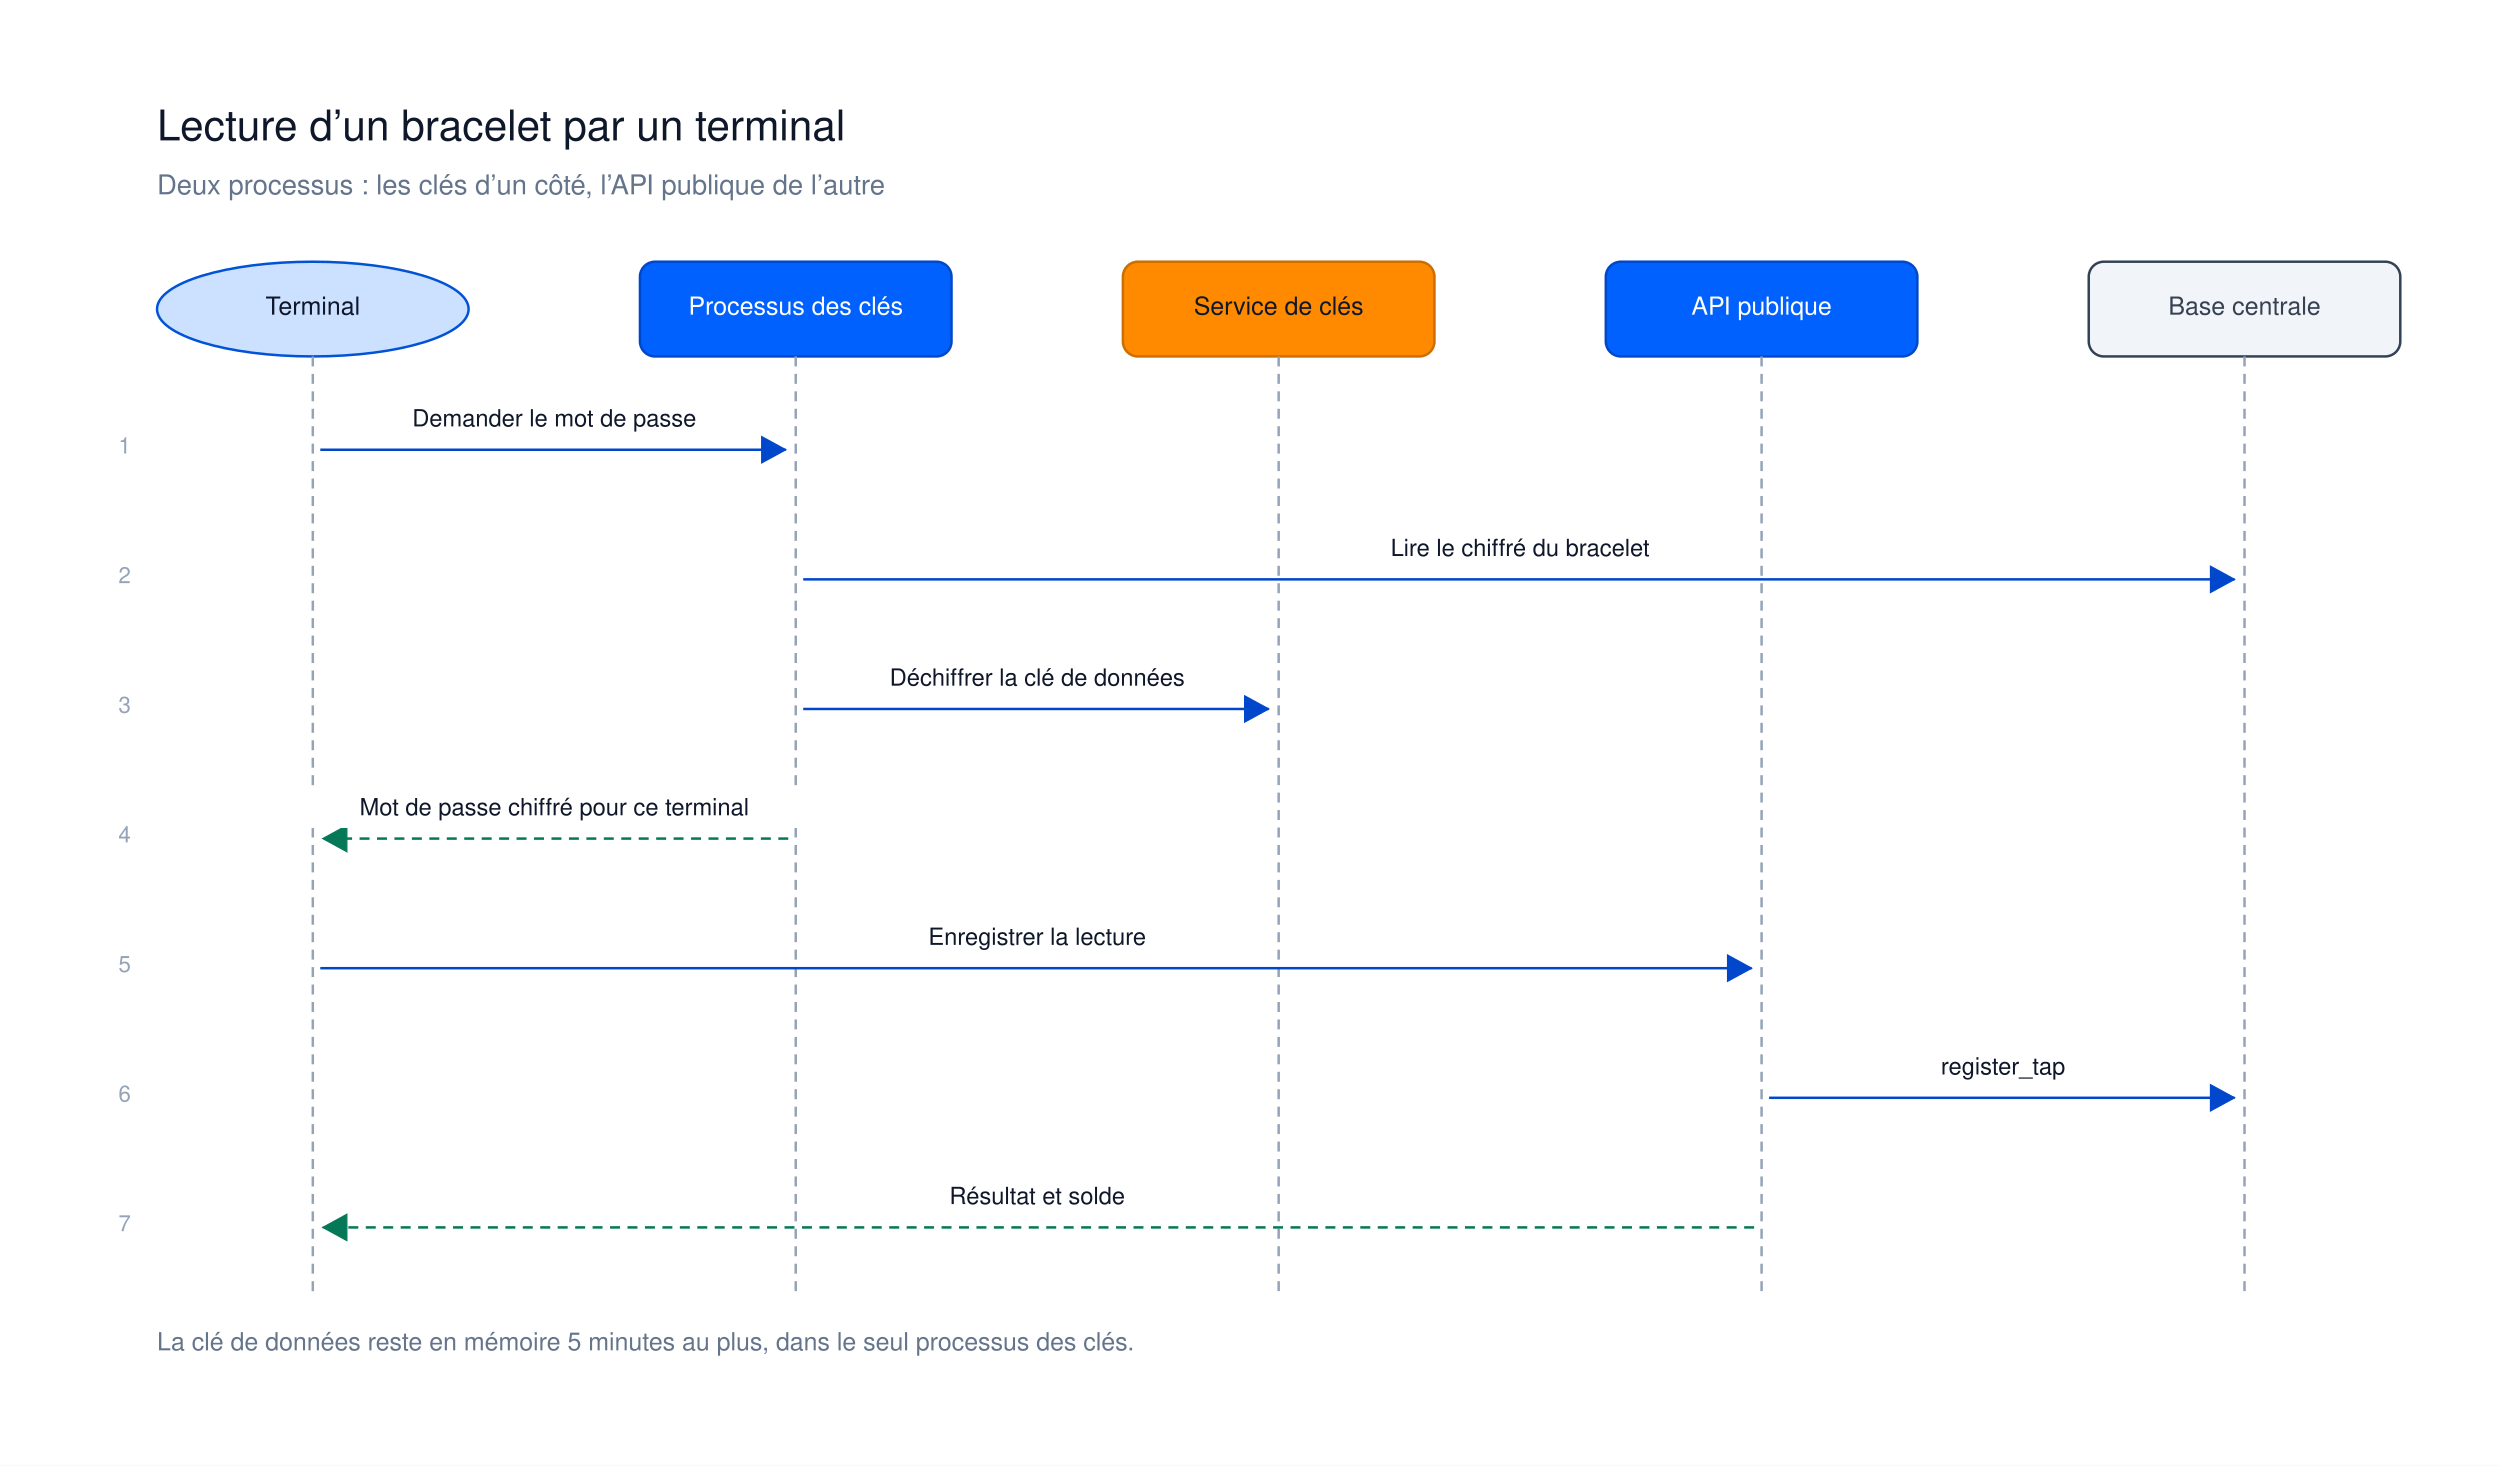
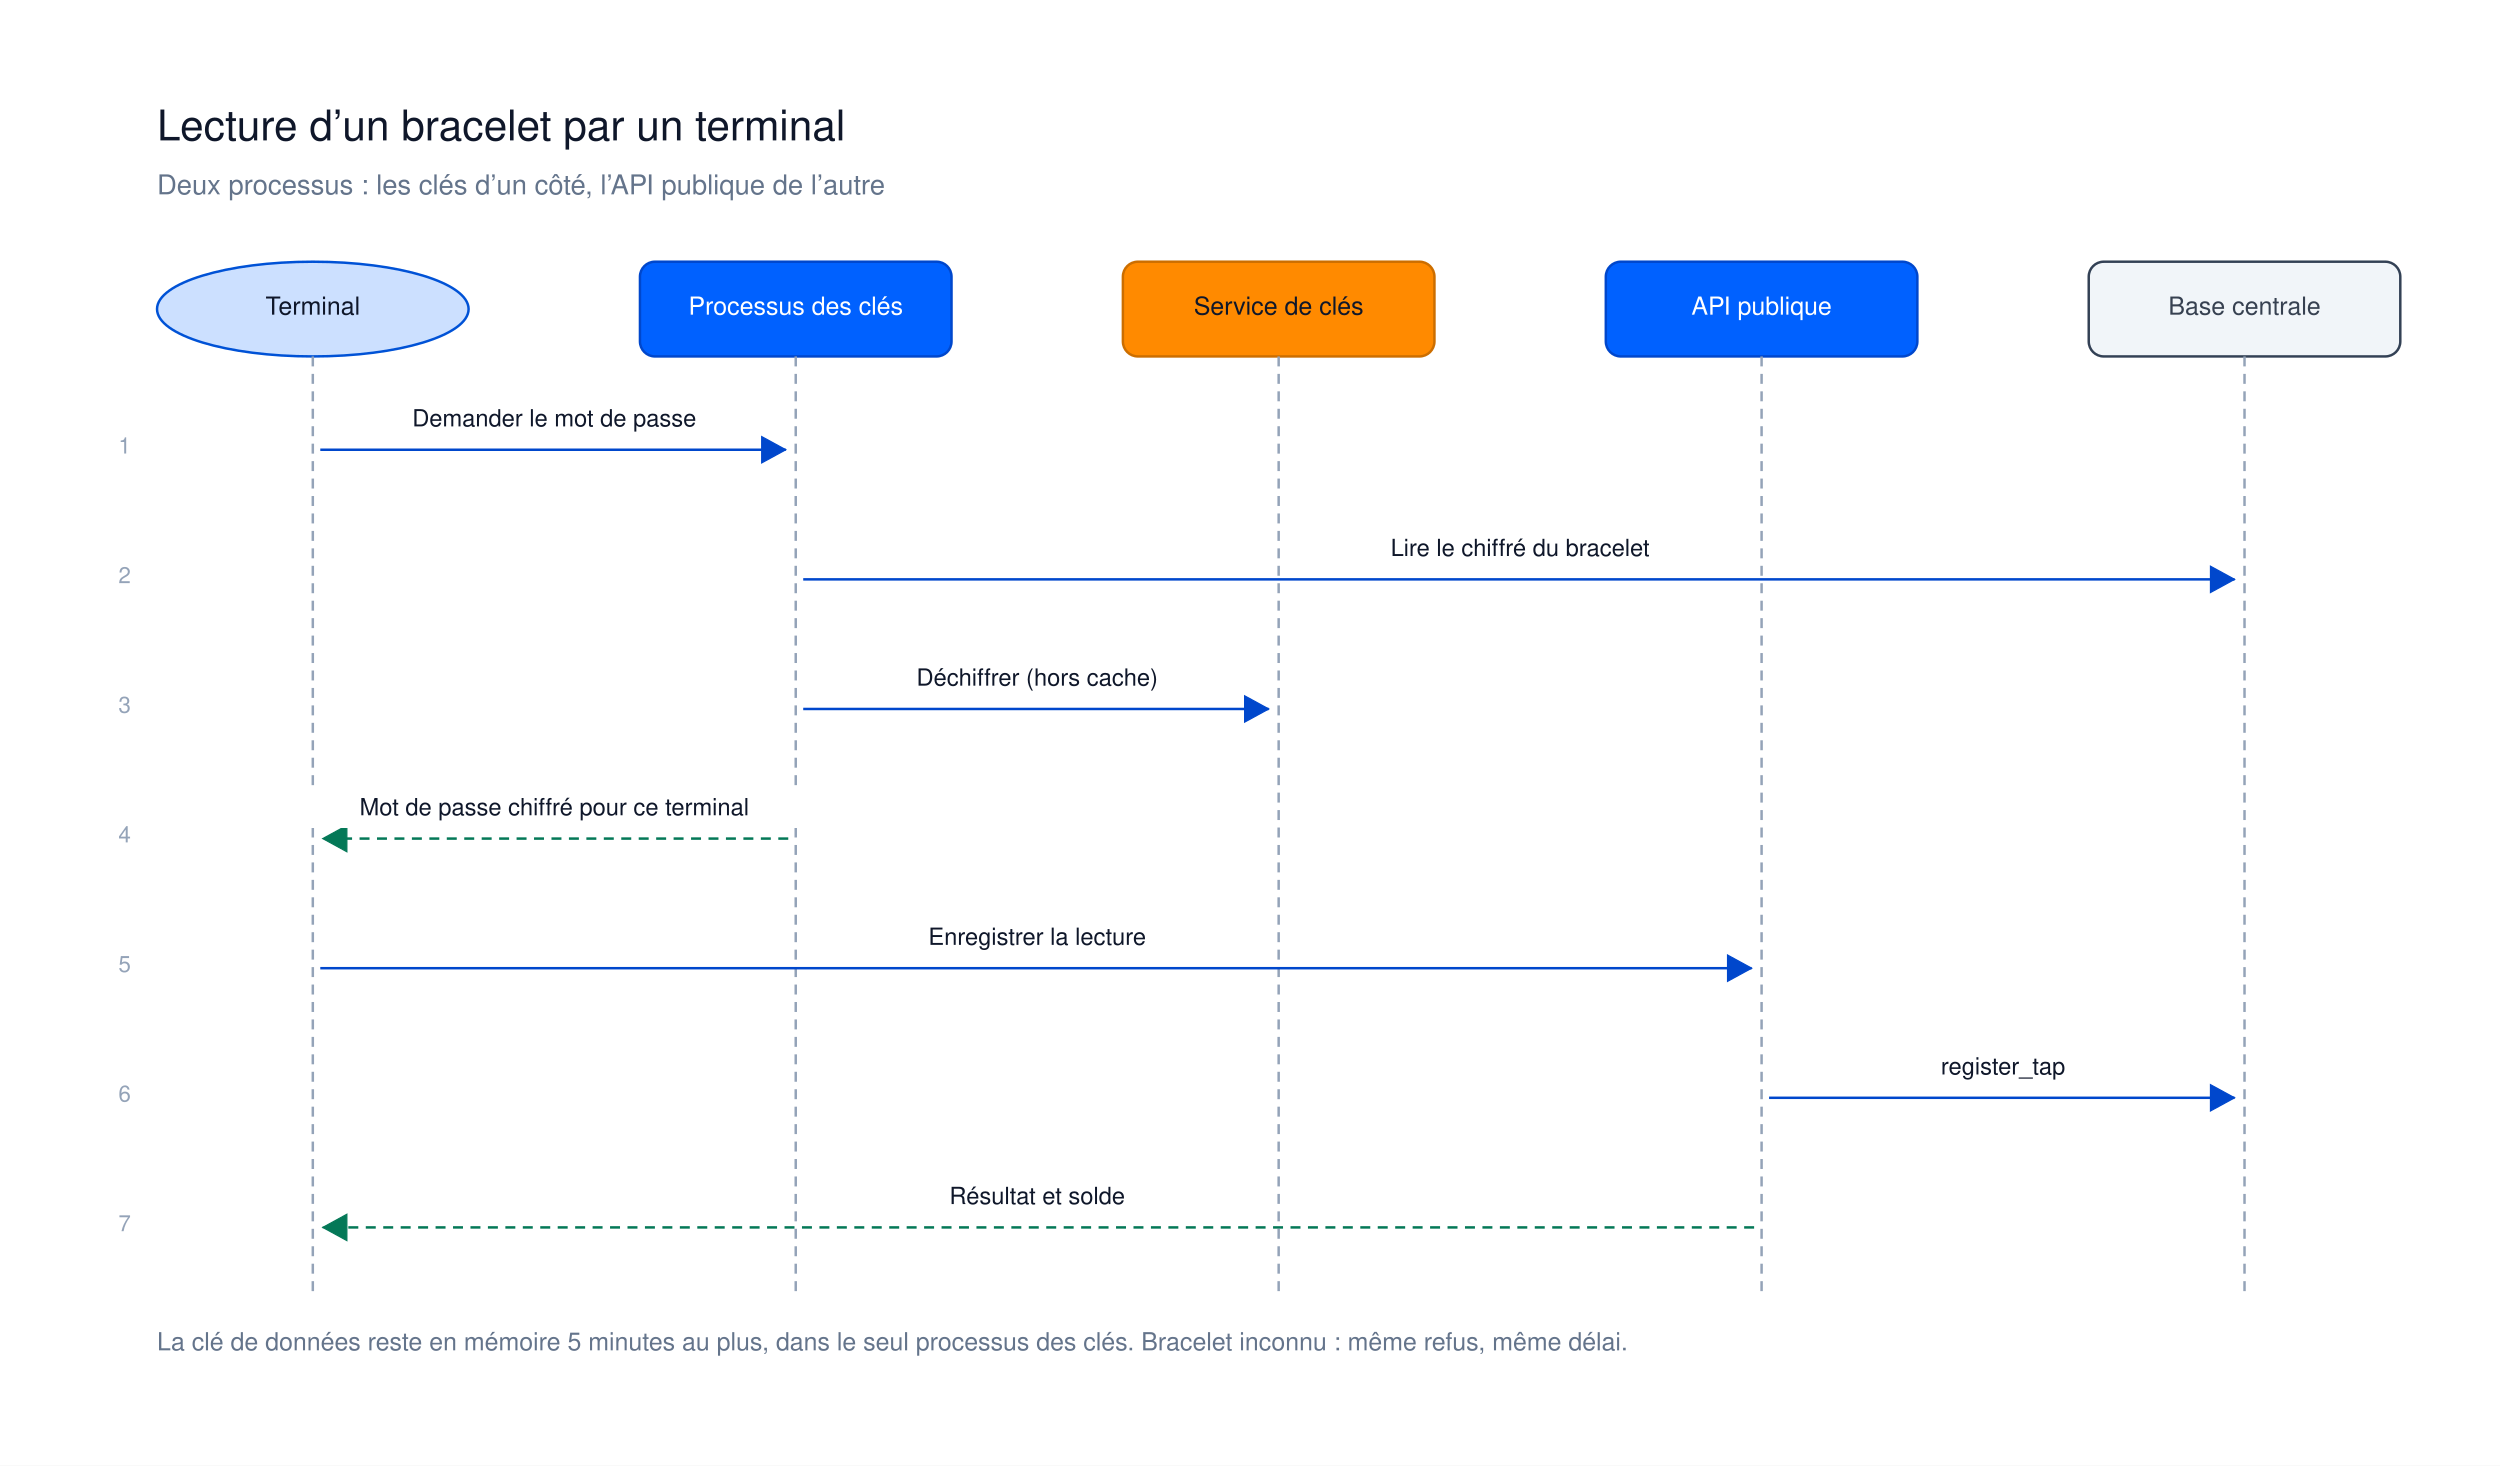
<svg xmlns="http://www.w3.org/2000/svg" width="2006" height="1176" viewBox="0 0 2006 1176">
  <rect width="100%" height="100%" fill="#FFFFFF" />
  <g transform="translate(66,50)">
    <ellipse cx="185.0" cy="198.0" rx="125.0" ry="38.0" fill="#CCE0FF" stroke="#0052D6" stroke-width="2" />
    <polyline points="185.0,236 185.0,988" fill="none" stroke="#94A3B8" stroke-width="2" stroke-dasharray="8,6" />
    <rect x="447.5" y="160" width="250" height="76" rx="12" ry="12" fill="#0061FF" stroke="#0047CC" stroke-width="2" />
    <polyline points="572.5,236 572.5,988" fill="none" stroke="#94A3B8" stroke-width="2" stroke-dasharray="8,6" />
    <rect x="835.0" y="160" width="250" height="76" rx="12" ry="12" fill="#FF8A00" stroke="#CC6E00" stroke-width="2" />
    <polyline points="960.0,236 960.0,988" fill="none" stroke="#94A3B8" stroke-width="2" stroke-dasharray="8,6" />
    <rect x="1222.5" y="160" width="250" height="76" rx="12" ry="12" fill="#0061FF" stroke="#0047CC" stroke-width="2" />
    <polyline points="1347.5,236 1347.5,988" fill="none" stroke="#94A3B8" stroke-width="2" stroke-dasharray="8,6" />
    <rect x="1610.0" y="160" width="250" height="76" rx="12" ry="12" fill="#F1F5F9" stroke="#334155" stroke-width="2" />
    <polyline points="1735.0,236 1735.0,988" fill="none" stroke="#94A3B8" stroke-width="2" stroke-dasharray="8,6" />
    <polyline points="191.0,310.88 564.5,310.88" fill="none" stroke="#0047CC" stroke-width="2" />
    <polygon points="564.5,310.88 545.193,321.427 545.193,300.333" fill="#0047CC" stroke="#0047CC" stroke-width="1" />
    <rect x="243.95" y="273.88" width="269.6" height="28" rx="0" ry="0" fill="#FFFFFF" stroke="#FFFFFF" stroke-width="1" />
    <polyline points="578.5,414.88 1727.0,414.88" fill="none" stroke="#0047CC" stroke-width="2" />
    <polygon points="1727.0,414.88 1707.693,425.427 1707.693,404.333" fill="#0047CC" stroke="#0047CC" stroke-width="1" />
    <rect x="1003.35" y="377.88" width="300.8" height="28" rx="0" ry="0" fill="#FFFFFF" stroke="#FFFFFF" stroke-width="1" />
    <polyline points="578.5,518.88 952.0,518.88" fill="none" stroke="#0047CC" stroke-width="2" />
    <polygon points="952.0,518.88 932.693,529.427 932.693,508.333" fill="#0047CC" stroke="#0047CC" stroke-width="1" />
-     <rect x="610.65" y="481.88" width="311.2" height="28" rx="0" ry="0" fill="#FFFFFF" stroke="#FFFFFF" stroke-width="1" />
+     <rect x="636.65" y="481.88" width="259.2" height="28" rx="0" ry="0" fill="#FFFFFF" stroke="#FFFFFF" stroke-width="1" />
    <polyline points="566.5,622.88 193.0,622.88" fill="none" stroke="#047857" stroke-width="2" stroke-dasharray="8,6" />
    <polygon points="193.0,622.88 212.307,612.333 212.307,633.427" fill="#047857" stroke="#047857" stroke-width="1" />
    <rect x="176.35" y="585.88" width="404.8" height="28" rx="0" ry="0" fill="#FFFFFF" stroke="#FFFFFF" stroke-width="1" />
    <polyline points="191.0,726.88 1339.5,726.88" fill="none" stroke="#0047CC" stroke-width="2" />
    <polygon points="1339.5,726.88 1320.193,737.427 1320.193,716.333" fill="#0047CC" stroke="#0047CC" stroke-width="1" />
    <rect x="641.85" y="689.88" width="248.8" height="28" rx="0" ry="0" fill="#FFFFFF" stroke="#FFFFFF" stroke-width="1" />
    <polyline points="1353.5,830.88 1727.0,830.88" fill="none" stroke="#0047CC" stroke-width="2" />
    <polygon points="1727.0,830.88 1707.693,841.427 1707.693,820.333" fill="#0047CC" stroke="#0047CC" stroke-width="1" />
    <rect x="1468.85" y="793.88" width="144.8" height="28" rx="0" ry="0" fill="#FFFFFF" stroke="#FFFFFF" stroke-width="1" />
    <polyline points="1341.5,934.88 193.0,934.88" fill="none" stroke="#047857" stroke-width="2" stroke-dasharray="8,6" />
    <polygon points="193.0,934.88 212.307,924.333 212.307,945.427" fill="#047857" stroke="#047857" stroke-width="1" />
    <rect x="667.85" y="897.88" width="196.8" height="28" rx="0" ry="0" fill="#FFFFFF" stroke="#FFFFFF" stroke-width="1" />
    <text x="60" y="62.65" font-family="Helvetica Neue, Helvetica, Arial, sans-serif" font-size="34" font-weight="400" fill="#0F172A" text-anchor="start">Lecture d’un bracelet par un terminal</text>
    <text x="60" y="105.95" font-family="Helvetica Neue, Helvetica, Arial, sans-serif" font-size="22" font-weight="400" fill="#64748B" text-anchor="start">Deux processus : les clés d’un côté, l’API publique de l’autre</text>
    <text x="185.0" y="202.5" font-family="Helvetica Neue, Helvetica, Arial, sans-serif" font-size="20" font-weight="400" fill="#0F172A" text-anchor="middle">Terminal</text>
    <text x="572.5" y="202.5" font-family="Helvetica Neue, Helvetica, Arial, sans-serif" font-size="20" font-weight="400" fill="#FFFFFF" text-anchor="middle">Processus des clés</text>
    <text x="960.0" y="202.5" font-family="Helvetica Neue, Helvetica, Arial, sans-serif" font-size="20" font-weight="400" fill="#0F172A" text-anchor="middle">Service de clés</text>
    <text x="1347.5" y="202.5" font-family="Helvetica Neue, Helvetica, Arial, sans-serif" font-size="20" font-weight="400" fill="#FFFFFF" text-anchor="middle">API publique</text>
    <text x="1735.0" y="202.5" font-family="Helvetica Neue, Helvetica, Arial, sans-serif" font-size="20" font-weight="400" fill="#374151" text-anchor="middle">Base centrale</text>
    <text x="378.75" y="292.155" font-family="Helvetica Neue, Helvetica, Arial, sans-serif" font-size="19" font-weight="400" fill="#0F172A" text-anchor="middle">Demander le mot de passe</text>
    <text x="34.0" y="313.93" font-family="Helvetica Neue, Helvetica, Arial, sans-serif" font-size="18" font-weight="400" fill="#94A3B8" text-anchor="middle">1</text>
    <text x="1153.75" y="396.155" font-family="Helvetica Neue, Helvetica, Arial, sans-serif" font-size="19" font-weight="400" fill="#0F172A" text-anchor="middle">Lire le chiffré du bracelet</text>
    <text x="34.0" y="417.93" font-family="Helvetica Neue, Helvetica, Arial, sans-serif" font-size="18" font-weight="400" fill="#94A3B8" text-anchor="middle">2</text>
-     <text x="766.25" y="500.155" font-family="Helvetica Neue, Helvetica, Arial, sans-serif" font-size="19" font-weight="400" fill="#0F172A" text-anchor="middle">Déchiffrer la clé de données</text>
+     <text x="766.25" y="500.155" font-family="Helvetica Neue, Helvetica, Arial, sans-serif" font-size="19" font-weight="400" fill="#0F172A" text-anchor="middle">Déchiffrer (hors cache)</text>
    <text x="34.0" y="521.93" font-family="Helvetica Neue, Helvetica, Arial, sans-serif" font-size="18" font-weight="400" fill="#94A3B8" text-anchor="middle">3</text>
    <text x="378.75" y="604.155" font-family="Helvetica Neue, Helvetica, Arial, sans-serif" font-size="19" font-weight="400" fill="#0F172A" text-anchor="middle">Mot de passe chiffré pour ce terminal</text>
    <text x="34.0" y="625.93" font-family="Helvetica Neue, Helvetica, Arial, sans-serif" font-size="18" font-weight="400" fill="#94A3B8" text-anchor="middle">4</text>
    <text x="766.25" y="708.155" font-family="Helvetica Neue, Helvetica, Arial, sans-serif" font-size="19" font-weight="400" fill="#0F172A" text-anchor="middle">Enregistrer la lecture</text>
    <text x="34.0" y="729.93" font-family="Helvetica Neue, Helvetica, Arial, sans-serif" font-size="18" font-weight="400" fill="#94A3B8" text-anchor="middle">5</text>
    <text x="1541.25" y="812.155" font-family="Helvetica Neue, Helvetica, Arial, sans-serif" font-size="19" font-weight="400" fill="#0F172A" text-anchor="middle">register_tap</text>
    <text x="34.0" y="833.93" font-family="Helvetica Neue, Helvetica, Arial, sans-serif" font-size="18" font-weight="400" fill="#94A3B8" text-anchor="middle">6</text>
    <text x="766.25" y="916.155" font-family="Helvetica Neue, Helvetica, Arial, sans-serif" font-size="19" font-weight="400" fill="#0F172A" text-anchor="middle">Résultat et solde</text>
    <text x="34.0" y="937.93" font-family="Helvetica Neue, Helvetica, Arial, sans-serif" font-size="18" font-weight="400" fill="#94A3B8" text-anchor="middle">7</text>
-     <text x="60" y="1033.5" font-family="Helvetica Neue, Helvetica, Arial, sans-serif" font-size="20" font-weight="400" fill="#64748B" text-anchor="start">La clé de données reste en mémoire 5 minutes au plus, dans le seul processus des clés.</text>
+     <text x="60" y="1033.5" font-family="Helvetica Neue, Helvetica, Arial, sans-serif" font-size="20" font-weight="400" fill="#64748B" text-anchor="start">La clé de données reste en mémoire 5 minutes au plus, dans le seul processus des clés. Bracelet inconnu : même refus, même délai.</text>
  </g>
</svg>
